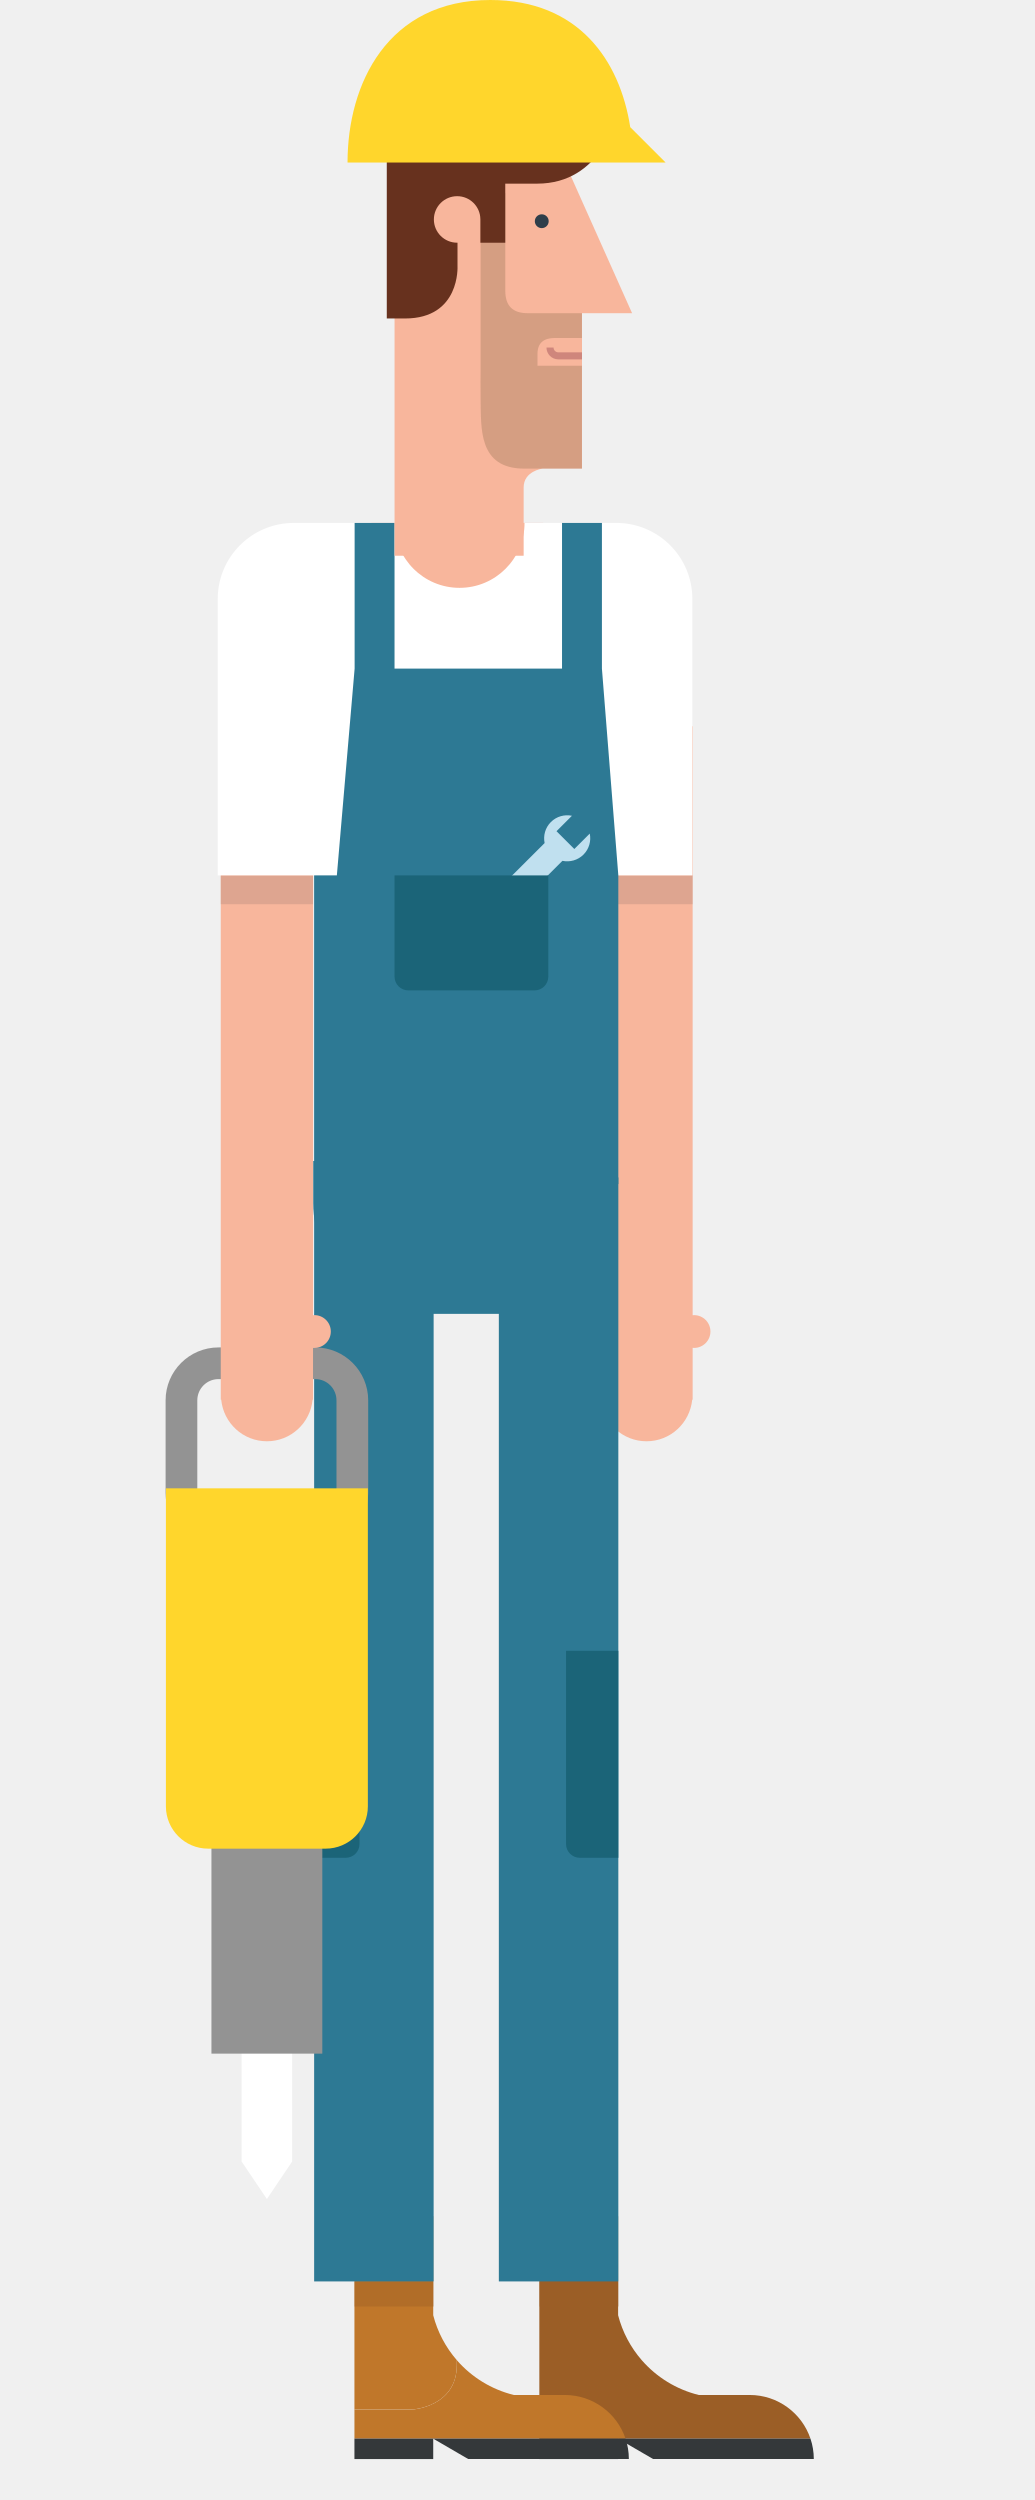
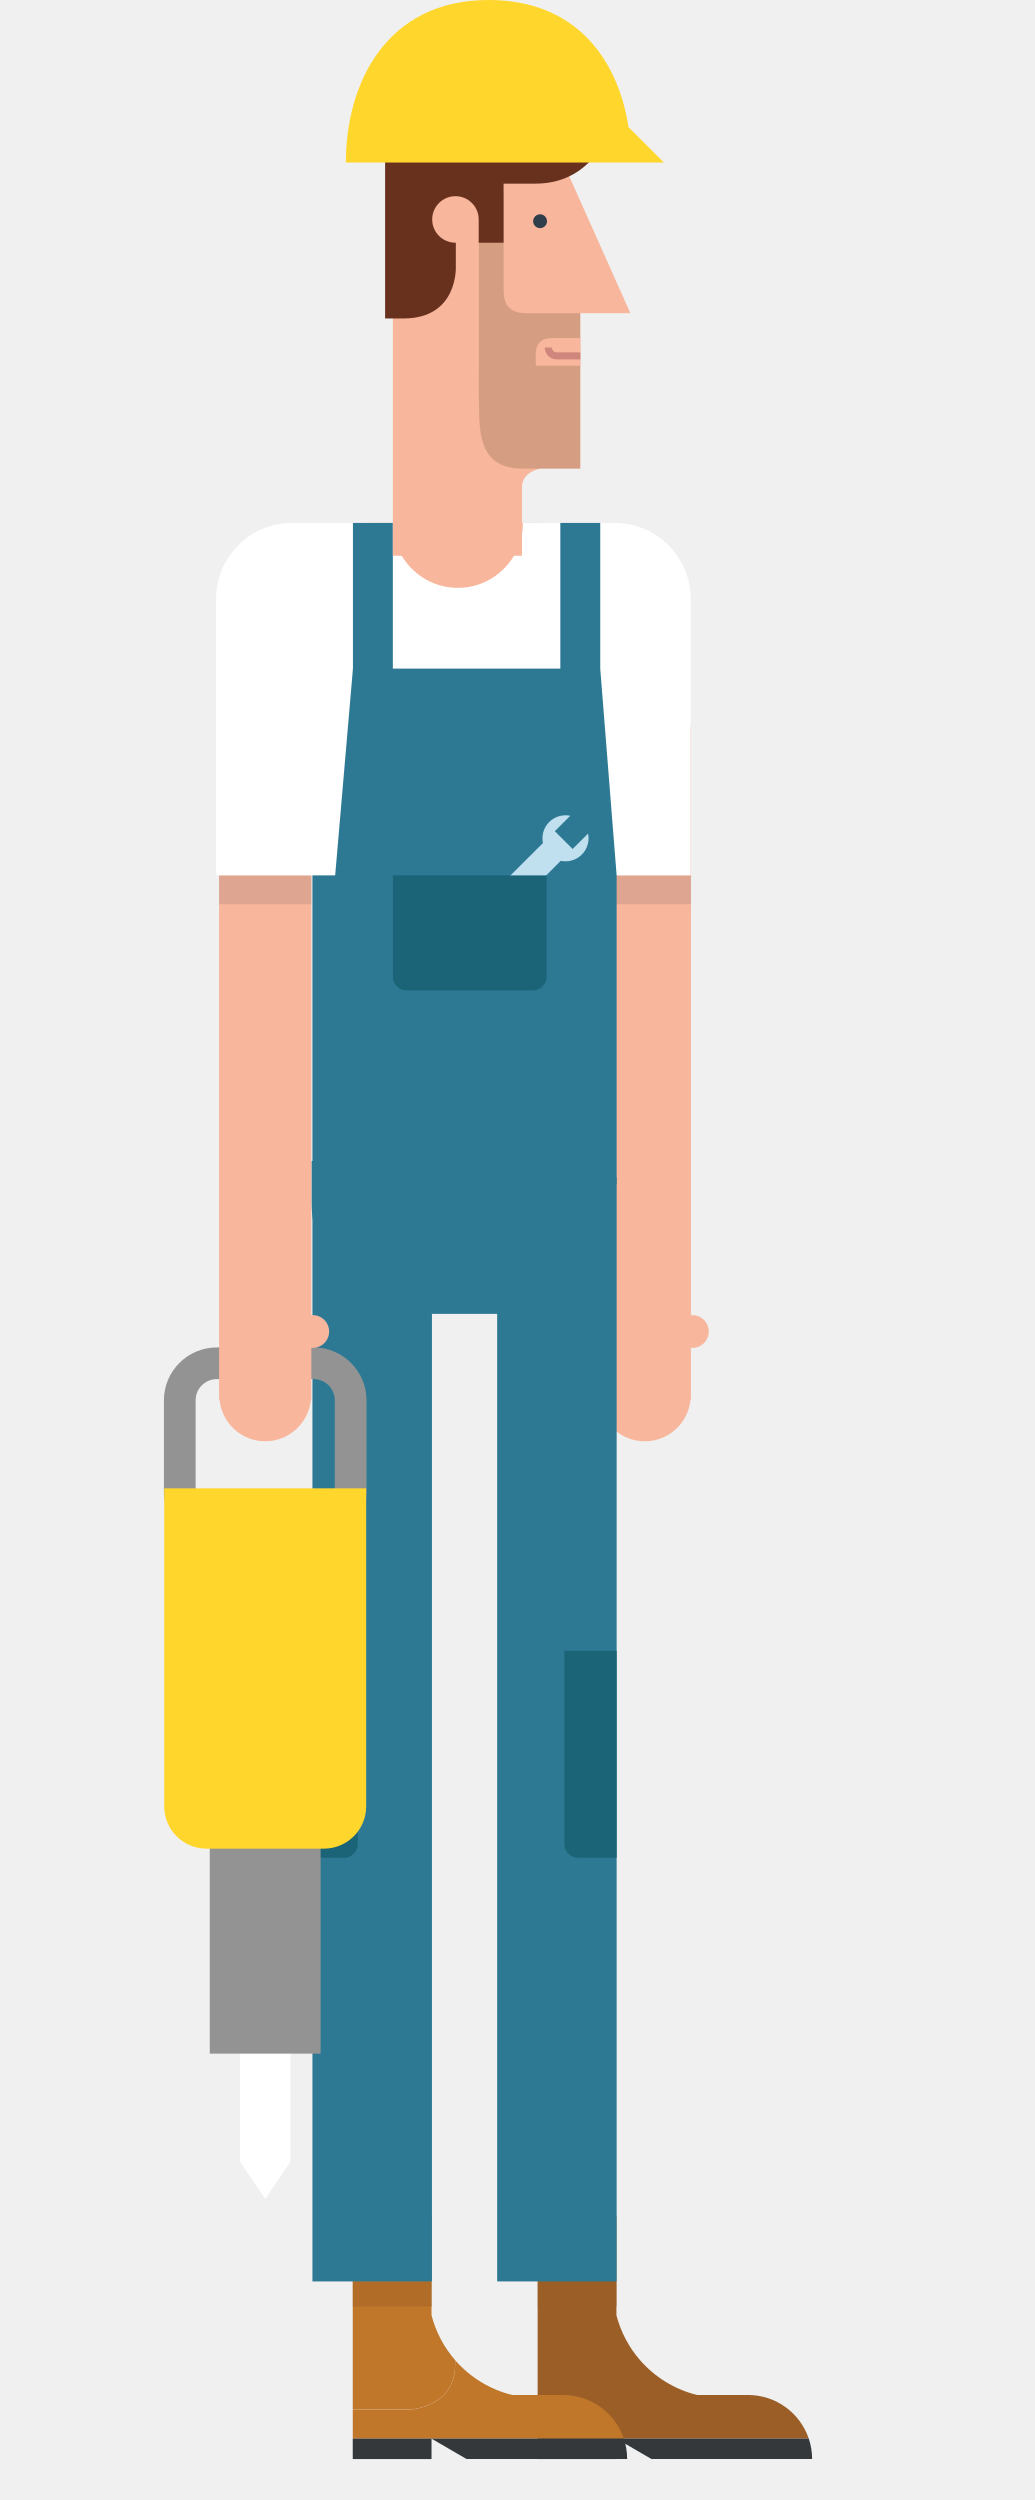
- <svg xmlns="http://www.w3.org/2000/svg" xmlns:xlink="http://www.w3.org/1999/xlink" version="1.1" id="Layer_1" x="0px" y="0px" width="75.418px" height="182.292px" viewBox="-8.205 0 75.418 182.292" enable-background="new -8.205 0 75.418 182.292" xml:space="preserve">
+ <svg xmlns="http://www.w3.org/2000/svg" xmlns:xlink="http://www.w3.org/1999/xlink" version="1.1" id="Layer_1" x="0px" y="0px" width="75.418px" height="182.292px" viewBox="0 0 75.418 182.292" enable-background="new 0 0 75.418 182.292" xml:space="preserve">
  <g>
-     <path fill="#2D7994" d="M14.635,87.719c0,4.461,3.624,8.082,8.094,8.082h6.125c4.471,0,8.096-3.62,8.096-8.082v-3.062H14.635   V87.719z" />
-     <path fill="#F8B69C" d="M42.399,95.894c-0.035,0-0.064,0.009-0.098,0.009v-2.938V52.958h-6.729v40.006v4.55v4.21   c0,0.006-0.002,0.006-0.002,0.006c0,0.004,0.002,0.004,0.002,0.004v0.327h0.033c0.166,1.7,1.586,3.032,3.332,3.032   c1.744,0,3.162-1.332,3.332-3.032h0.032v-0.315c0-0.006,0-0.008,0-0.014c0-0.002,0-0.008,0-0.012v-3.445   c0.033,0.008,0.062,0.012,0.099,0.012c0.662,0,1.197-0.535,1.197-1.197C43.599,96.429,43.063,95.894,42.399,95.894" />
+     <path fill="#2D7994" d="M22.717,87.719c0,4.461,3.624,8.082,8.094,8.082h6.125c4.471,0,8.096-3.619,8.096-8.082v-3.062H22.717   V87.719z" />
+     <path fill="#F8B69C" d="M50.48,95.894c-0.035,0-0.063,0.009-0.098,0.009v-2.938V52.958h-6.729v40.006v4.55v4.21   c0,0.006-0.002,0.006-0.002,0.006c0,0.004,0.002,0.004,0.002,0.004v0.327h0.033c0.166,1.7,1.586,3.032,3.332,3.032   c1.744,0,3.162-1.332,3.332-3.032h0.031v-0.315c0-0.006,0-0.008,0-0.014c0-0.002,0-0.008,0-0.012v-3.445   c0.033,0.008,0.062,0.012,0.1,0.012c0.662,0,1.197-0.535,1.197-1.197C51.682,96.429,51.145,95.894,50.48,95.894" />
    <g opacity="0.4">
      <g>
        <g>
-           <defs>
-             <rect id="SVGID_1_" x="35.573" y="63.831" width="6.729" height="2.104" />
-           </defs>
-           <clipPath id="SVGID_2_">
-             <use xlink:href="#SVGID_1_" overflow="visible" />
-           </clipPath>
-           <rect x="35.573" y="63.831" clip-path="url(#SVGID_2_)" fill="#B78D7E" width="6.729" height="2.104" />
+           <g>
+             <defs>
+               <rect id="SVGID_1_" x="43.655" y="63.831" width="6.729" height="2.104" />
+             </defs>
+             <clipPath id="SVGID_2_">
+               <use xlink:href="#SVGID_1_" overflow="visible" />
+             </clipPath>
+             <rect x="43.655" y="63.831" clip-path="url(#SVGID_2_)" fill="#B78D7E" width="6.729" height="2.104" />
+           </g>
        </g>
      </g>
    </g>
-     <path fill="#9B5E26" d="M46.457,174.634h-3.712c-1.639-0.403-3.082-1.305-4.154-2.535c-0.811-0.932-1.408-2.049-1.725-3.277v-7.219   l-0.184-0.041h-5.56v9.123v3.052v0.979v0.98v2.119H50.89C50.267,175.968,48.519,174.634,46.457,174.634" />
-     <path fill="#34383A" d="M31.123,179.306h5.743v-0.557v-0.929l2.552,1.484h11.717c0-0.519-0.087-1.021-0.245-1.489H31.123v0.934   V179.306z" />
+     <path fill="#9B5E26" d="M54.539,174.634h-3.712c-1.64-0.403-3.082-1.305-4.154-2.535c-0.812-0.932-1.407-2.049-1.725-3.277v-7.219   l-0.185-0.041h-5.56v9.123v3.052v0.979v0.979v2.119h19.769C58.35,175.968,56.602,174.634,54.539,174.634" />
+     <path fill="#34383A" d="M39.205,179.306h5.743v-0.557v-0.93l2.552,1.484h11.717c0-0.52-0.087-1.021-0.244-1.489H39.205v0.935   V179.306z" />
    <g opacity="0.4">
      <g>
        <g>
-           <defs>
-             <rect id="SVGID_3_" x="31.123" y="166.354" width="5.774" height="1.829" />
-           </defs>
-           <clipPath id="SVGID_4_">
-             <use xlink:href="#SVGID_3_" overflow="visible" />
-           </clipPath>
-           <rect x="31.123" y="166.354" clip-path="url(#SVGID_4_)" fill="#9B5E26" width="5.774" height="1.829" />
+           <g>
+             <defs>
+               <rect id="SVGID_3_" x="39.205" y="166.354" width="5.773" height="1.829" />
+             </defs>
+             <clipPath id="SVGID_4_">
+               <use xlink:href="#SVGID_3_" overflow="visible" />
+             </clipPath>
+             <rect x="39.205" y="166.354" clip-path="url(#SVGID_4_)" fill="#9B5E26" width="5.773" height="1.829" />
+           </g>
        </g>
      </g>
    </g>
-     <rect x="28.169" y="85.855" fill="#2D7994" width="8.713" height="80.499" />
-     <path fill="#1B6478" d="M33.069,120.371v9.779v2.797v1.516c0,0.554,0.453,1.002,1.008,1.002h2.804v-15.094H33.069z" />
-     <path fill="#C0772A" d="M32.972,174.634h-3.71c-1.641-0.403-3.083-1.305-4.155-2.535c0,0.121-0.003,0.24-0.003,0.352   c0,3.061-3.252,3.248-3.252,3.248H17.64v2.118h19.767C36.784,175.968,35.035,174.634,32.972,174.634" />
-     <path fill="#C0772A" d="M25.104,172.449c0-0.109,0.003-0.229,0.003-0.351c-0.809-0.931-1.407-2.05-1.723-3.277v-7.219l-0.185-0.041   h-5.56v9.123v3.052v0.979v0.982h4.212C21.852,175.697,25.104,175.509,25.104,172.449" />
-     <path fill="#34383A" d="M17.639,179.306h5.745v-0.557v-0.929l2.55,1.484h11.715c0-0.519-0.086-1.021-0.244-1.489H17.639v0.934   V179.306z" />
+     <rect x="36.251" y="85.855" fill="#2D7994" width="8.713" height="80.499" />
+     <path fill="#1B6478" d="M41.15,120.371v9.779v2.797v1.516c0,0.555,0.453,1.002,1.009,1.002h2.804v-15.094H41.15z" />
+     <path fill="#C0772A" d="M41.055,174.634h-3.71c-1.641-0.403-3.083-1.305-4.155-2.535c0,0.121-0.003,0.24-0.003,0.352   c0,3.062-3.252,3.248-3.252,3.248h-4.212v2.118h19.767C44.866,175.968,43.117,174.634,41.055,174.634" />
+     <path fill="#C0772A" d="M33.186,172.449c0-0.109,0.003-0.229,0.003-0.351c-0.809-0.931-1.407-2.05-1.723-3.277v-7.219l-0.185-0.041   h-5.56v9.123v3.052v0.979v0.982h4.212C29.934,175.697,33.186,175.509,33.186,172.449" />
+     <path fill="#34383A" d="M25.721,179.306h5.745v-0.557v-0.93l2.55,1.484H45.73c0-0.52-0.086-1.021-0.244-1.489H25.721v0.935V179.306   z" />
    <g opacity="0.4">
      <g>
        <g>
-           <defs>
-             <rect id="SVGID_5_" x="17.639" y="166.354" width="5.775" height="1.829" />
-           </defs>
-           <clipPath id="SVGID_6_">
-             <use xlink:href="#SVGID_5_" overflow="visible" />
-           </clipPath>
-           <rect x="17.639" y="166.354" clip-path="url(#SVGID_6_)" fill="#9B5E26" width="5.775" height="1.829" />
+           <g>
+             <defs>
+               <rect id="SVGID_5_" x="25.721" y="166.354" width="5.775" height="1.829" />
+             </defs>
+             <clipPath id="SVGID_6_">
+               <use xlink:href="#SVGID_5_" overflow="visible" />
+             </clipPath>
+             <rect x="25.721" y="166.354" clip-path="url(#SVGID_6_)" fill="#9B5E26" width="5.775" height="1.829" />
+           </g>
        </g>
      </g>
    </g>
-     <rect x="14.701" y="85.855" fill="#2D7994" width="8.713" height="80.499" />
-     <path fill="#1B6478" d="M18.01,134.462v-1.516v-2.797v-9.779h-3.309v15.094H17C17.558,135.464,18.01,135.016,18.01,134.462" />
+     <rect x="22.783" y="85.855" fill="#2D7994" width="8.713" height="80.499" />
+     <path fill="#1B6478" d="M26.092,134.462v-1.517v-2.797v-9.778h-3.309v15.094h2.299C25.64,135.464,26.092,135.016,26.092,134.462" />
    <g>
-       <path fill="#939393" d="M7.727,98.25h7.059c2.127,0,3.857,1.73,3.857,3.857v6.759c0,2.128-1.73,3.858-3.857,3.858H7.727    c-2.127,0-3.857-1.73-3.857-3.858v-6.759C3.869,99.98,5.6,98.25,7.727,98.25z M14.785,110.414c0.852,0,1.545-0.695,1.545-1.548    v-6.759c0-0.853-0.693-1.547-1.545-1.547H7.727c-0.852,0-1.545,0.694-1.545,1.547v6.759c0,0.853,0.693,1.548,1.545,1.548H14.785z" />
-       <polygon fill="#FFFFFF" points="9.412,136.111 13.098,136.111 13.098,157.609 11.256,160.347 9.412,157.609   " />
-       <rect x="7.213" y="130.714" fill="#939393" width="8.084" height="19.031" />
-       <path fill="#FFD62C" d="M3.893,131.716c0,1.701,1.381,3.082,3.082,3.082h8.561c1.703,0,3.082-1.381,3.082-3.082v-23.191H3.893    V131.716z" />
+       <path fill="#939393" d="M15.809,98.25h7.059c2.127,0,3.857,1.73,3.857,3.857v6.76c0,2.127-1.73,3.857-3.857,3.857h-7.059    c-2.127,0-3.857-1.73-3.857-3.857v-6.76C11.951,99.98,13.682,98.25,15.809,98.25z M22.867,110.414    c0.852,0,1.545-0.695,1.545-1.547v-6.76c0-0.854-0.693-1.547-1.545-1.547h-7.058c-0.852,0-1.545,0.693-1.545,1.547v6.76    c0,0.852,0.693,1.547,1.545,1.547H22.867z" />
+       <polygon fill="#FFFFFF" points="17.494,136.111 21.18,136.111 21.18,157.609 19.338,160.347 17.494,157.609   " />
+       <rect x="15.295" y="130.714" fill="#939393" width="8.084" height="19.031" />
+       <path fill="#FFD62C" d="M11.975,131.716c0,1.701,1.381,3.082,3.082,3.082h8.561c1.703,0,3.082-1.381,3.082-3.082v-23.191H11.975    V131.716z" />
    </g>
-     <rect x="18.869" y="38.129" fill="#F8B69C" width="12.531" height="9.917" />
-     <path fill="#F8B69C" d="M14.719,95.894c-0.034,0-0.064,0.009-0.099,0.009v-2.938V52.958H7.892v40.006v4.55v4.21   c0,0.006,0,0.006,0,0.006c0,0.004,0,0.004,0,0.004v0.327h0.033c0.168,1.7,1.587,3.032,3.333,3.032s3.163-1.332,3.331-3.032h0.031   v-0.315c0-0.006,0.002-0.008,0.002-0.014c0-0.002-0.002-0.008-0.002-0.012v-3.445c0.035,0.008,0.065,0.012,0.099,0.012   c0.663,0,1.198-0.535,1.198-1.197C15.917,96.429,15.381,95.894,14.719,95.894" />
+     <rect x="26.951" y="38.129" fill="#F8B69C" width="12.531" height="9.917" />
+     <path fill="#F8B69C" d="M22.801,95.894c-0.034,0-0.064,0.009-0.099,0.009v-2.938V52.958h-6.728v40.006v4.55v4.21   c0,0.006,0,0.006,0,0.006c0,0.004,0,0.004,0,0.004v0.327h0.033c0.168,1.7,1.587,3.032,3.333,3.032c1.746,0,3.163-1.332,3.331-3.032   h0.031v-0.315c0-0.006,0.002-0.008,0.002-0.014c0-0.002-0.002-0.008-0.002-0.012v-3.445c0.035,0.008,0.065,0.012,0.099,0.012   c0.663,0,1.198-0.535,1.198-1.197C23.999,96.429,23.463,95.894,22.801,95.894" />
    <g opacity="0.4">
      <g>
        <g>
-           <defs>
-             <rect id="SVGID_7_" x="7.892" y="63.831" width="6.728" height="2.104" />
-           </defs>
-           <clipPath id="SVGID_8_">
-             <use xlink:href="#SVGID_7_" overflow="visible" />
-           </clipPath>
-           <rect x="7.892" y="63.831" clip-path="url(#SVGID_8_)" fill="#B78D7E" width="6.728" height="2.104" />
+           <g>
+             <defs>
+               <rect id="SVGID_7_" x="15.974" y="63.831" width="6.728" height="2.104" />
+             </defs>
+             <clipPath id="SVGID_8_">
+               <use xlink:href="#SVGID_7_" overflow="visible" />
+             </clipPath>
+             <rect x="15.974" y="63.831" clip-path="url(#SVGID_8_)" fill="#B78D7E" width="6.728" height="2.104" />
+           </g>
        </g>
      </g>
    </g>
-     <path fill="#FFFFFF" d="M36.729,38.129h-4.783h-0.614h-1.289c0,2.614-2.122,4.735-4.74,4.735c-2.619,0-4.741-2.121-4.741-4.735   h-1.939h-5.399c-3.066,0-5.552,2.48-5.552,5.542v4.063v16.097h2.148h4.88h22.18h5.399v-6.544v-5.769V43.67   C42.28,40.609,39.795,38.129,36.729,38.129" />
-     <polygon fill="#2D7994" points="35.685,48.754 35.685,38.129 32.776,38.129 32.776,48.754 20.563,48.754 20.563,38.129    17.653,38.129 17.653,48.754 16.357,63.831 14.7,63.831 14.7,86.34 16.357,86.34 36.881,86.34 36.881,63.831  " />
-     <path fill="#C0E0EF" d="M34.342,62.313c0.415-0.415,0.567-0.996,0.456-1.531l-1.125,1.124l-1.299-1.297l1.125-1.126   c-0.538-0.11-1.119,0.04-1.536,0.458c-0.417,0.417-0.567,0.996-0.456,1.532l-1.642,1.638l-2.236,2.231l1.299,1.3l2.237-2.234   l1.64-1.639C33.345,62.881,33.925,62.73,34.342,62.313" />
-     <path fill="#1B6478" d="M20.563,63.831v3.071V69.7v1.51c0,0.557,0.452,1.008,1.01,1.008h9.196c0.557,0,1.007-0.452,1.007-1.008   V69.7v-2.798v-3.071H20.563z" />
-     <path fill="#F8B69C" d="M33.071,12.061l4.814,10.776h-3.653V34.17h-2.879c0,0-1.375,0.17-1.375,1.372v2.578v2.403h-9.414V38.98   V11.85H32.9L33.071,12.061z" />
-     <path fill="#2F3E4A" d="M31.803,16.131c0,0.278-0.227,0.504-0.506,0.504s-0.504-0.227-0.504-0.504c0-0.28,0.226-0.505,0.504-0.505   C31.576,15.625,31.803,15.851,31.803,16.131" />
+     <path fill="#FFFFFF" d="M44.811,38.129h-4.783h-0.613h-1.289c0,2.614-2.122,4.735-4.74,4.735c-2.619,0-4.741-2.121-4.741-4.735   h-1.939h-5.399c-3.066,0-5.552,2.48-5.552,5.542v4.063v16.097h2.148h4.88h22.18h5.399v-6.544v-5.769V43.67   C50.361,40.609,47.877,38.129,44.811,38.129" />
+     <polygon fill="#2D7994" points="43.768,48.754 43.768,38.129 40.857,38.129 40.857,48.754 28.645,48.754 28.645,38.129    25.735,38.129 25.735,48.754 24.439,63.831 22.782,63.831 22.782,86.34 24.439,86.34 44.963,86.34 44.963,63.831  " />
+     <path fill="#C0E0EF" d="M42.424,62.313c0.415-0.415,0.567-0.996,0.456-1.531l-1.125,1.124l-1.299-1.297l1.125-1.126   c-0.538-0.11-1.119,0.04-1.536,0.458c-0.417,0.417-0.566,0.996-0.456,1.532l-1.642,1.638l-2.236,2.231l1.299,1.3l2.237-2.234   l1.64-1.639C41.428,62.881,42.007,62.73,42.424,62.313" />
+     <path fill="#1B6478" d="M28.645,63.831v3.071V69.7v1.51c0,0.557,0.452,1.008,1.01,1.008h9.196c0.557,0,1.006-0.452,1.006-1.008   V69.7v-2.798v-3.071H28.645z" />
+     <path fill="#F8B69C" d="M41.152,12.061l4.814,10.776h-3.652V34.17h-2.879c0,0-1.375,0.17-1.375,1.372v2.578v2.403h-9.414V38.98   V11.85h12.336L41.152,12.061z" />
+     <path fill="#2F3E4A" d="M39.885,16.131c0,0.278-0.227,0.504-0.506,0.504s-0.504-0.227-0.504-0.504c0-0.28,0.227-0.505,0.504-0.505   C39.658,15.625,39.885,15.851,39.885,16.131" />
    <g opacity="0.2">
      <g>
        <g>
-           <defs>
-             <rect id="SVGID_9_" x="26.833" y="14.082" width="7.398" height="20.089" />
-           </defs>
-           <clipPath id="SVGID_10_">
-             <use xlink:href="#SVGID_9_" overflow="visible" />
-           </clipPath>
-           <path clip-path="url(#SVGID_10_)" fill="#4D3C18" d="M26.838,17.731v9.27c0,0-0.014,1.578,0,2.103      c0.053,2.056-0.213,5.067,3.183,5.067h4.208V22.837h-1.977h-1.977c-1.119,0-1.635-0.558-1.635-1.629v-7.126h-1.805v3.649H26.838      z" />
+           <g>
+             <defs>
+               <rect id="SVGID_9_" x="34.915" y="14.082" width="7.397" height="20.089" />
+             </defs>
+             <clipPath id="SVGID_10_">
+               <use xlink:href="#SVGID_9_" overflow="visible" />
+             </clipPath>
+             <path clip-path="url(#SVGID_10_)" fill="#4D3C18" d="M34.92,17.731v9.27c0,0-0.014,1.578,0,2.103       c0.053,2.056-0.213,5.067,3.183,5.067h4.208V22.837h-1.977h-1.977c-1.119,0-1.635-0.558-1.635-1.629v-7.126h-1.805v3.649H34.92       z" />
+           </g>
        </g>
      </g>
    </g>
-     <path fill="#F8B69C" d="M34.231,24.646h-1.913c-0.443,0-1.331,0.043-1.331,1.161v0.863h3.244V24.646z" />
-     <path fill="#CF867C" d="M32.51,25.692c-0.196,0-0.352-0.159-0.352-0.352h-0.516c0,0.477,0.388,0.864,0.865,0.864h1.725v-0.512   H32.51z" />
-     <path fill="#67311E" d="M19.998,8.5v14.723h1.332c4.042,0,3.825-3.823,3.825-3.823v-1.705c-0.009,0-0.016,0.003-0.025,0.003   c-0.939,0-1.698-0.759-1.698-1.696c0-0.936,0.759-1.697,1.698-1.697c0.925,0,1.673,0.742,1.693,1.661h0.002v0.036v1.696h1.812   v-4.307h2.321c4.729,0,5.76-4.892,5.76-4.892L19.998,8.5L19.998,8.5z" />
-     <path fill="#FFD62C" d="M37.75,9.272C36.996,4.418,33.997,0,27.545,0c-7.482,0-10.409,6.106-10.409,11.85h19.652h1.165h2.375   L37.75,9.272z" />
+     <path fill="#F8B69C" d="M42.312,24.646H40.4c-0.443,0-1.332,0.043-1.332,1.161v0.863h3.244V24.646L42.312,24.646z" />
+     <path fill="#CF867C" d="M40.592,25.692c-0.195,0-0.352-0.159-0.352-0.352h-0.516c0,0.477,0.387,0.864,0.864,0.864h1.726v-0.512   H40.592L40.592,25.692z" />
+     <path fill="#67311E" d="M28.08,8.5v14.723h1.332c4.042,0,3.825-3.823,3.825-3.823v-1.705c-0.009,0-0.016,0.003-0.025,0.003   c-0.939,0-1.698-0.759-1.698-1.696c0-0.936,0.759-1.697,1.698-1.697c0.925,0,1.673,0.742,1.693,1.661h0.002v0.036v1.696h1.812   v-4.307h2.321c4.729,0,5.76-4.892,5.76-4.892L28.08,8.5L28.08,8.5z" />
+     <path fill="#FFD62C" d="M45.832,9.272C45.078,4.418,42.079,0,35.627,0c-7.482,0-10.409,6.106-10.409,11.85H44.87h1.165h2.375   L45.832,9.272z" />
  </g>
</svg>
